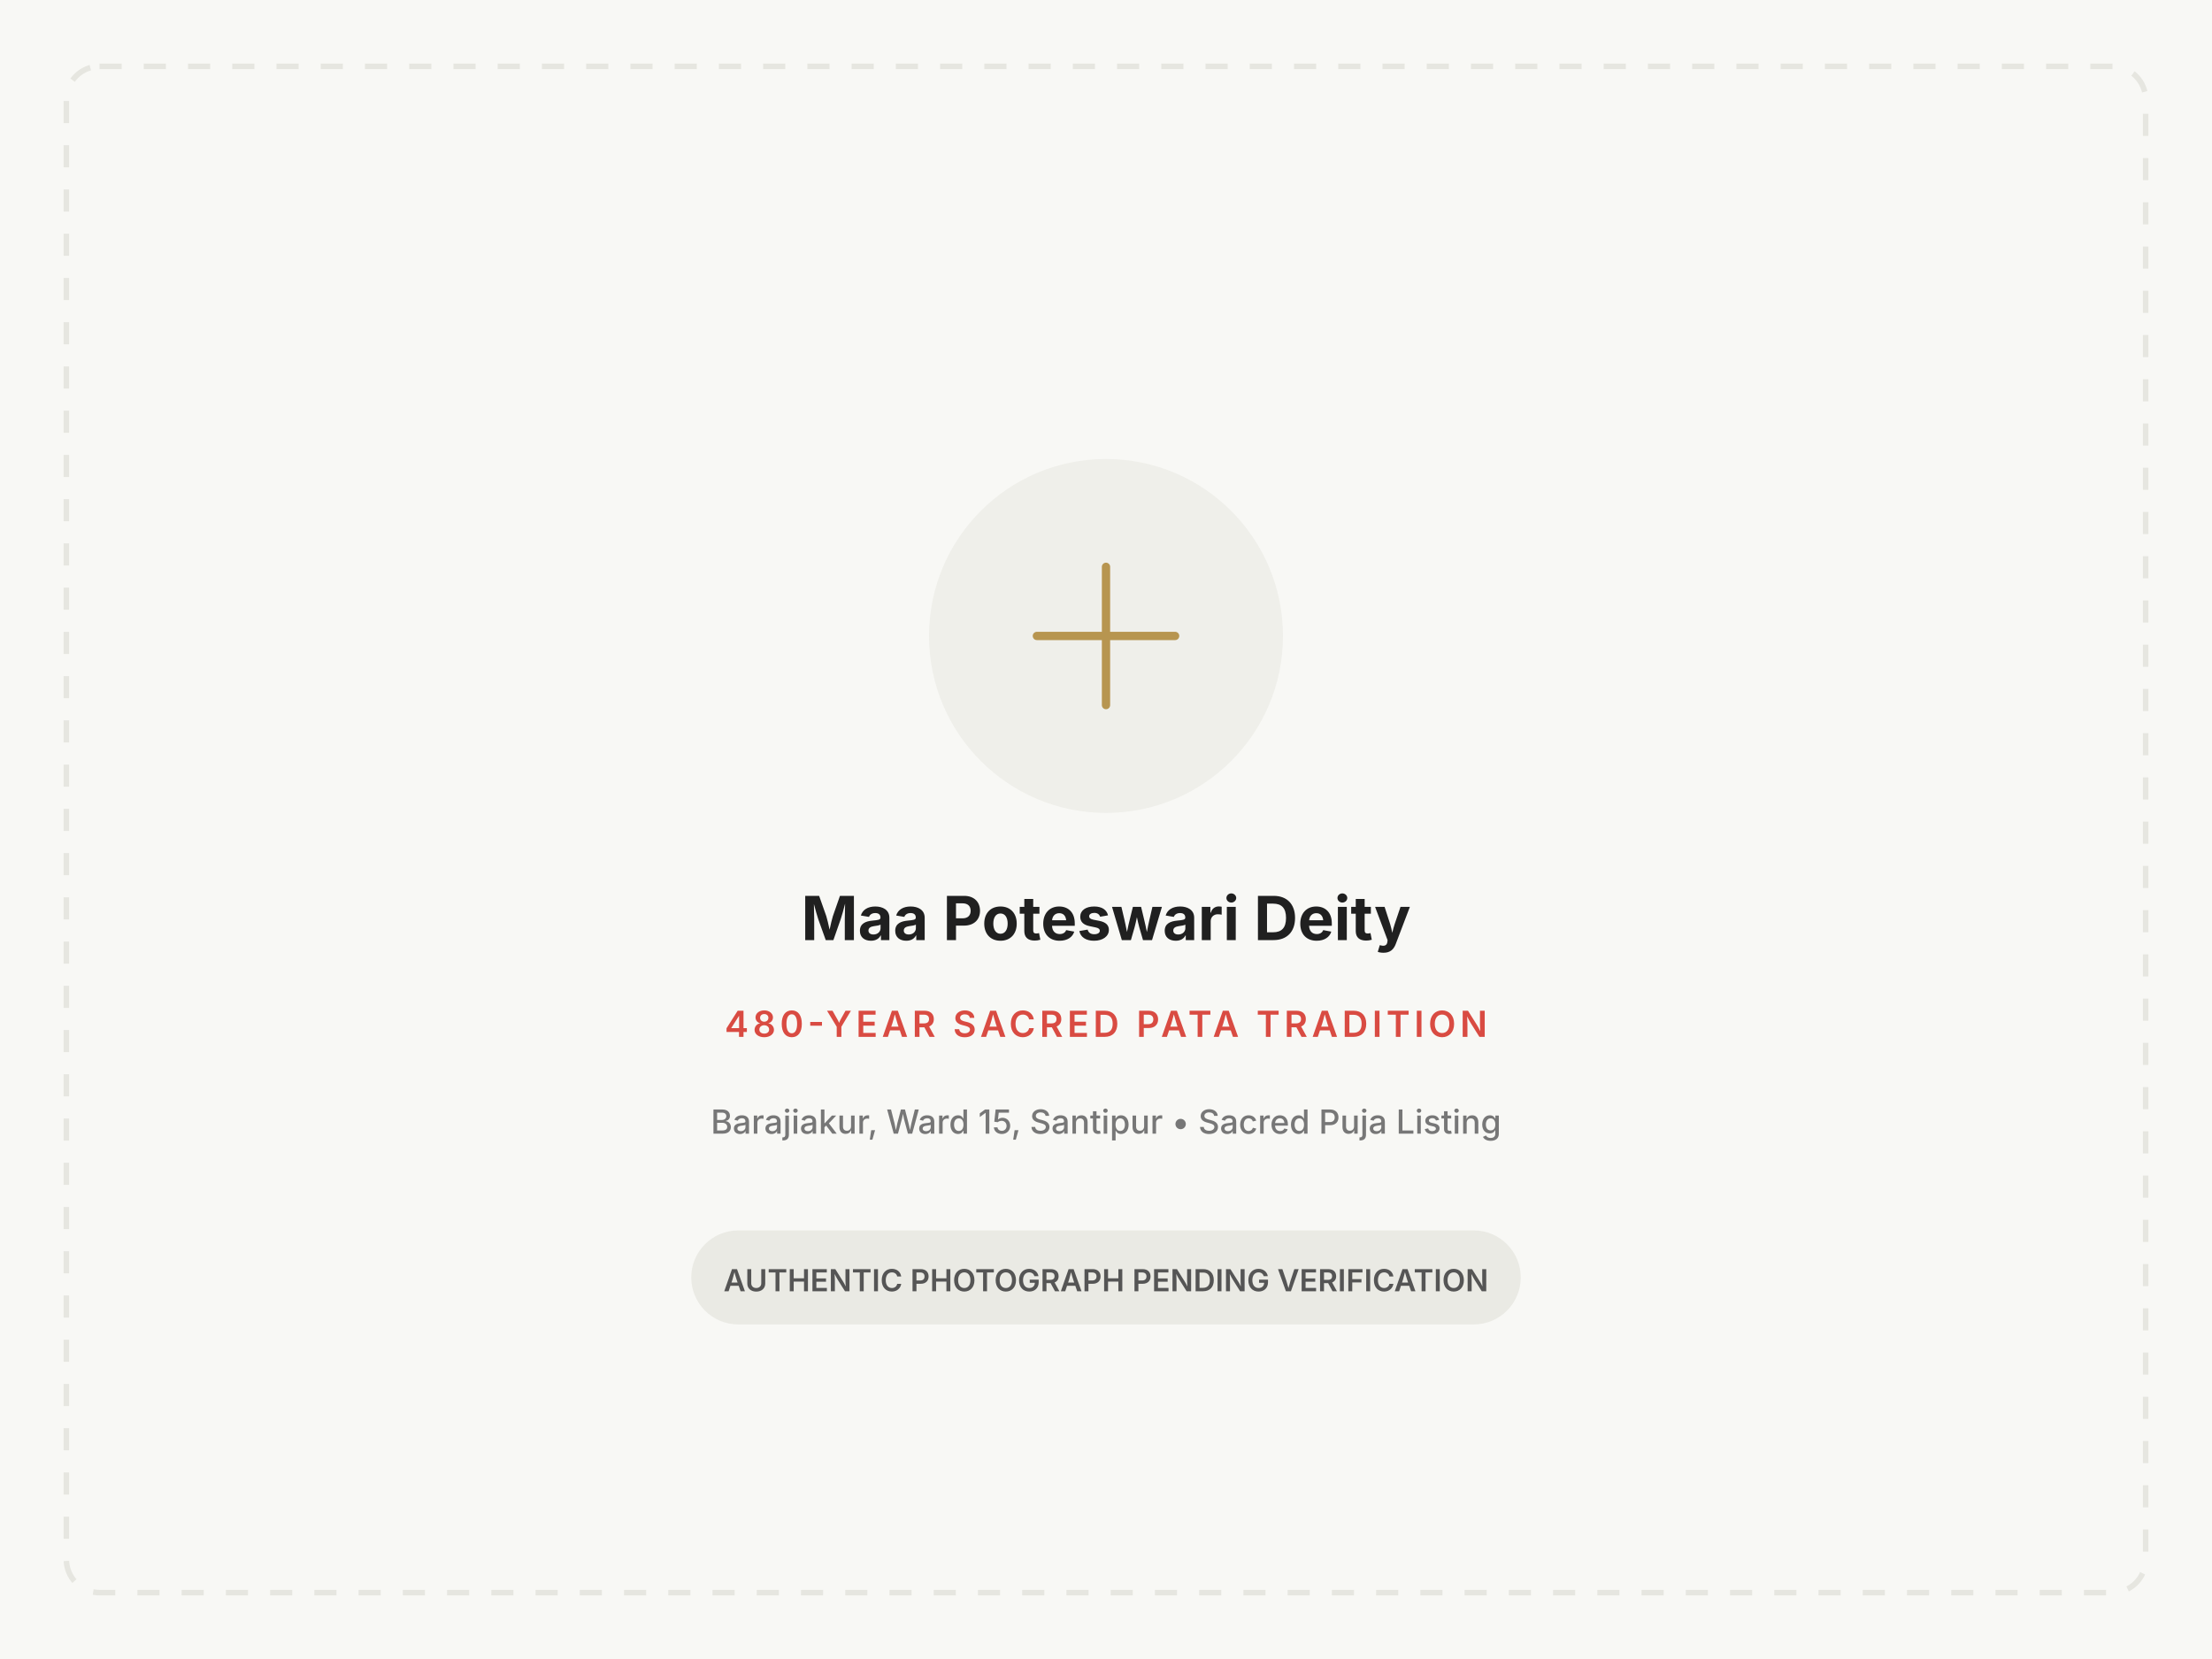
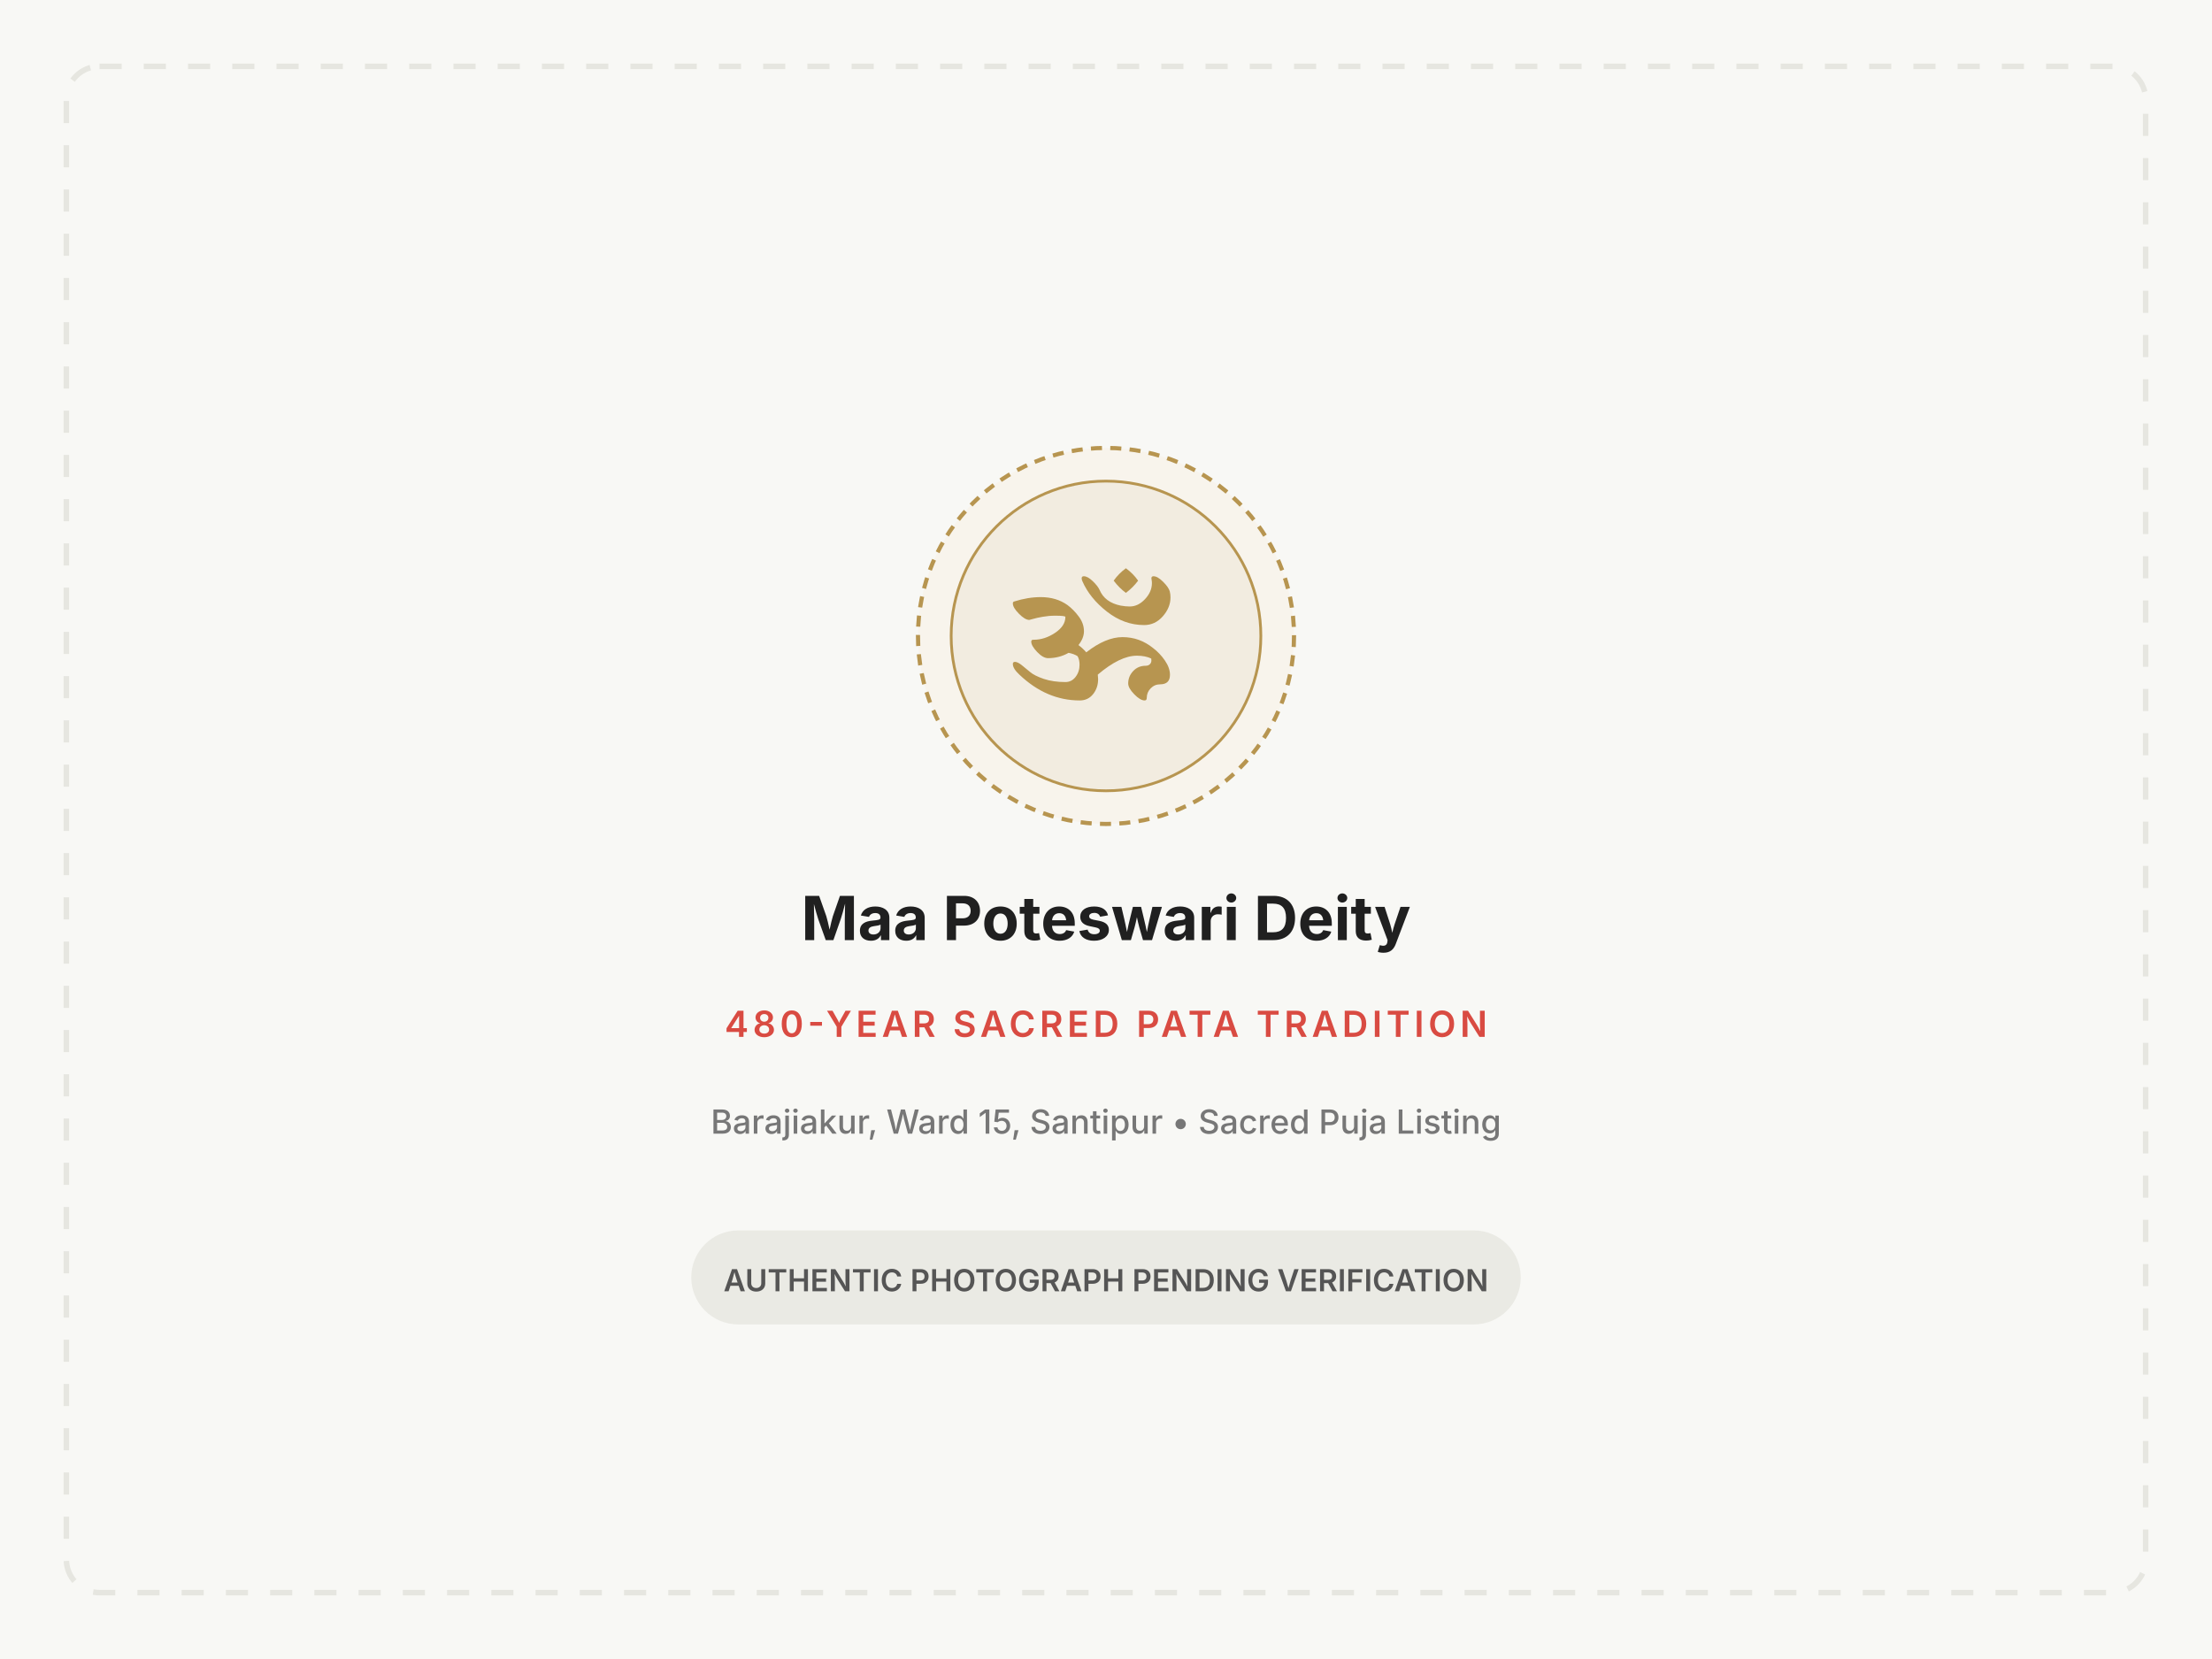
<svg xmlns="http://www.w3.org/2000/svg" viewBox="0 0 800 600" width="100%" height="100%">
  <rect width="800" height="600" fill="#F8F8F5" />
  <rect x="24" y="24" width="752" height="552" fill="none" stroke="#E6E6E0" stroke-width="2" stroke-dasharray="8 8" rx="12" />
-   <circle cx="400" cy="230" r="64" fill="#EFEFEA" />
-   <path d="M375 230 L425 230 M400 205 L400 255" stroke="#B79550" stroke-width="3" stroke-linecap="round" />
+   <circle cx="400" cy="230" r="68" fill="#F8F4EC" stroke="#B79550" stroke-width="1.5" stroke-dasharray="4 3" />
+   <circle cx="400" cy="230" r="56" fill="#F2ECE0" stroke="#B79550" stroke-width="1" />
+   <text x="400" y="250" font-family="'Noto Serif Bengali', Georgia, serif" font-size="64" font-weight="bold" fill="#B79550" text-anchor="middle">ॐ</text>
  <text x="400" y="340" font-family="'Inter', -apple-system, sans-serif" font-size="22" font-weight="700" fill="#202020" text-anchor="middle">Maa Poteswari Deity</text>
  <text x="400" y="375" font-family="'Inter', -apple-system, sans-serif" font-size="13" font-weight="600" fill="#D94B42" text-anchor="middle" letter-spacing="1.5">480-YEAR SACRED PATA TRADITION</text>
  <text x="400" y="410" font-family="'Inter', -apple-system, sans-serif" font-size="12" font-weight="500" fill="#777777" text-anchor="middle">Barajiakur, Ward 15, Santipur • Sacred Puja Listing</text>
  <rect x="250" y="445" width="300" height="34" rx="17" fill="#EAEAE4" />
  <text x="400" y="467" font-family="'Inter', -apple-system, sans-serif" font-size="11" font-weight="600" fill="#555555" text-anchor="middle">AUTHENTIC PHOTOGRAPH PENDING VERIFICATION</text>
</svg>
